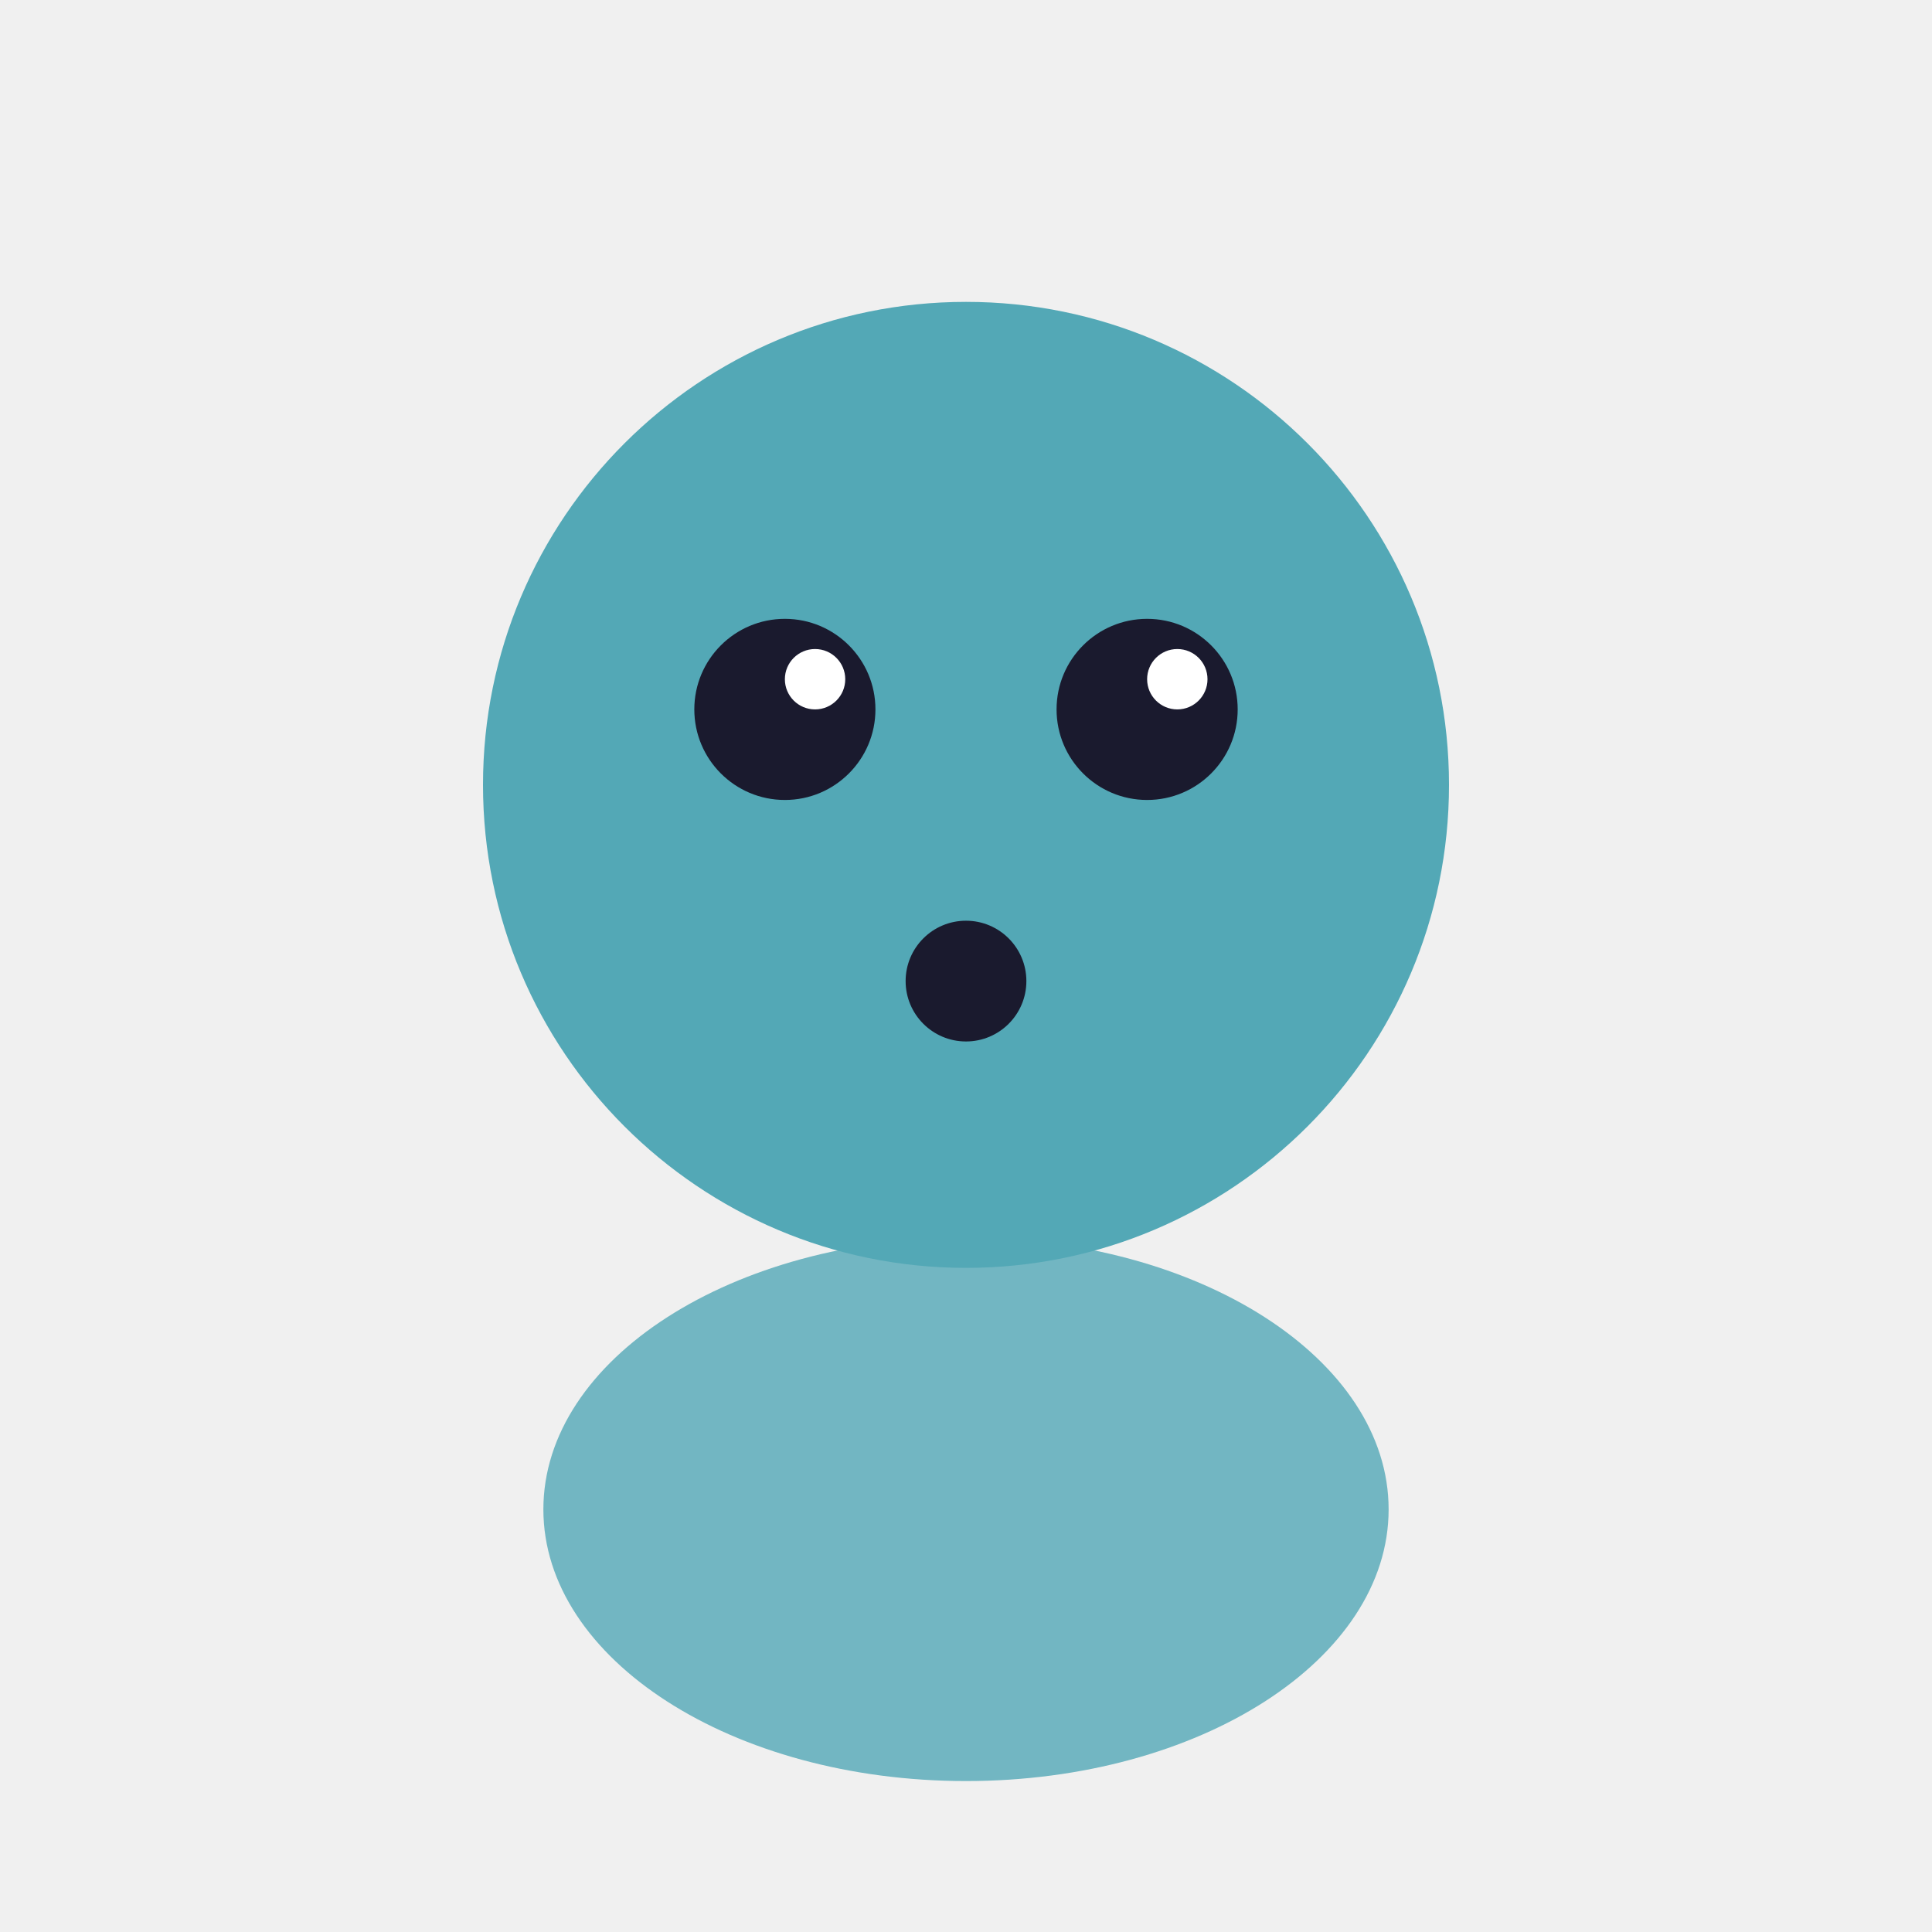
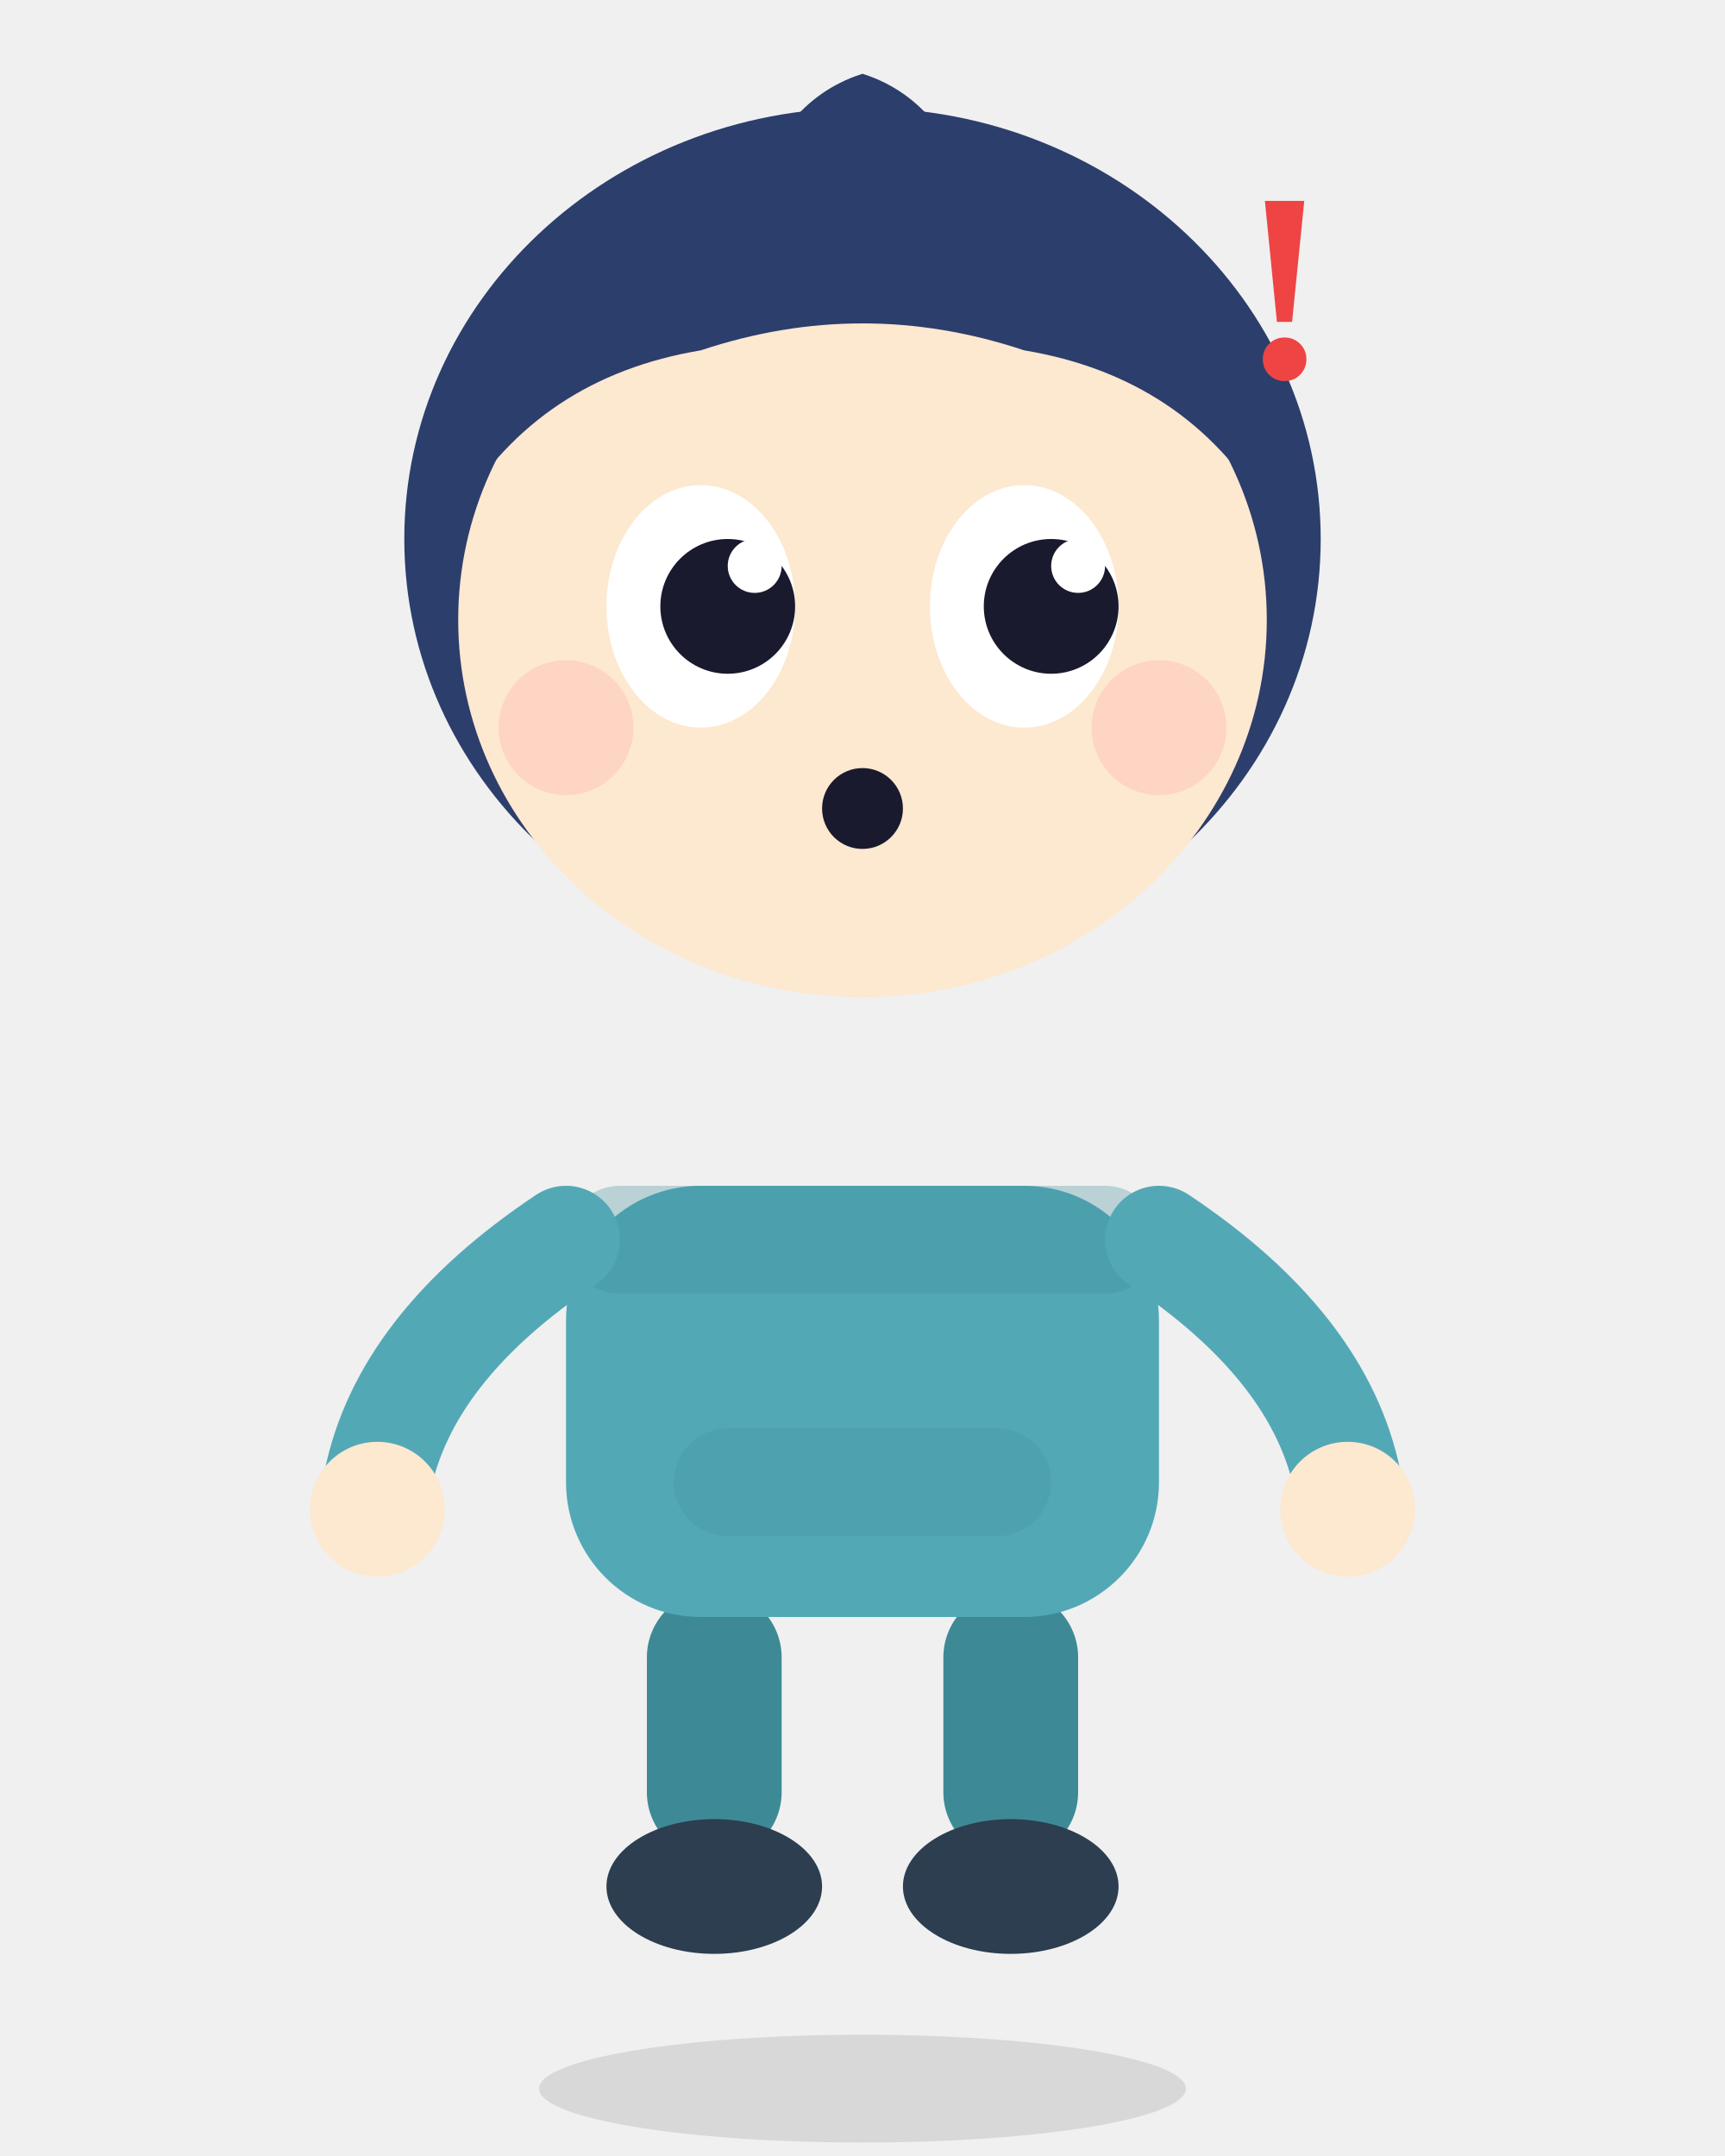
- <svg xmlns="http://www.w3.org/2000/svg" viewBox="0 0 128 128" width="128" height="128">
-   <rect width="128" height="128" fill="none" rx="8" />
-   <ellipse cx="64" cy="100" rx="28" ry="18" fill="#53a8b6" opacity="0.8" />
-   <circle cx="64" cy="52" r="32" fill="#53a8b6" />
-   <circle cx="52" cy="47" r="6" fill="#1a1a2e" />
-   <circle cx="76" cy="47" r="6" fill="#1a1a2e" />
-   <circle cx="54" cy="45" r="2" fill="white" />
-   <circle cx="78" cy="45" r="2" fill="white" />
-   <circle cx="64" cy="65" r="4" fill="#1a1a2e" />
+ <svg xmlns="http://www.w3.org/2000/svg" viewBox="0 0 128 160" width="128" height="160">
+   <g transform="translate(0,0)">
+     <ellipse cx="64" cy="155" rx="24" ry="4" fill="#000" opacity="0.1" />
+     <g>
+       <rect x="48" y="118" width="10" height="20" rx="5" fill="#3d8a96" />
+       <ellipse cx="53" cy="140" rx="8" ry="5" fill="#2c3e50" />
+       <rect x="70" y="118" width="10" height="20" rx="5" fill="#3d8a96" />
+       <ellipse cx="75" cy="140" rx="8" ry="5" fill="#2c3e50" />
+     </g>
+     <g transform="rotate(0, 64, 100)">
+       <rect x="42" y="88" width="44" height="32" rx="10" fill="#53a8b6" />
+       <rect x="42" y="88" width="44" height="8" rx="4" fill="#3d8a96" opacity="0.3" />
+       <rect x="50" y="106" width="28" height="8" rx="4" fill="#3d8a96" opacity="0.2" />
+     </g>
+     <g>
+       <path d="M42 92 Q30 100 28 110" stroke="#53a8b6" stroke-width="8" fill="none" stroke-linecap="round" />
+       <circle cx="28" cy="112" r="5" fill="#fde8d0" />
+       <path d="M86 92 Q98 100 100 110" stroke="#53a8b6" stroke-width="8" fill="none" stroke-linecap="round" />
+       <circle cx="100" cy="112" r="5" fill="#fde8d0" />
+     </g>
+     <g transform="translate(0, -2)">
+       <ellipse cx="64" cy="42" rx="34" ry="32" fill="#2c3e6b" />
+       <ellipse cx="64" cy="48" rx="30" ry="28" fill="#fde8d0" />
+       <path d="M34 40 Q44 20 64 18 Q84 20 94 40 Q88 30 76 28 Q64 24 52 28 Q40 30 34 40Z" fill="#2c3e6b" />
+       <path d="M56 18 Q58 10 64 8 Q70 10 72 18" fill="#2c3e6b" stroke="#2c3e6b" stroke-width="1" />
+       <ellipse cx="52" cy="47" rx="7" ry="9" fill="#ffffff" />
+       <ellipse cx="76" cy="47" rx="7" ry="9" fill="#ffffff" />
+       <circle cx="54" cy="47" r="5" fill="#1a1a2e" />
+       <circle cx="78" cy="47" r="5" fill="#1a1a2e" />
+       <circle cx="56" cy="44" r="2" fill="#ffffff" />
+       <circle cx="80" cy="44" r="2" fill="#ffffff" />
+       <circle cx="64" cy="62" r="3" fill="#1a1a2e" />
+       <circle cx="42" cy="56" r="5" fill="#ff9999" opacity="0.25" />
+       <circle cx="86" cy="56" r="5" fill="#ff9999" opacity="0.25" />
+     </g>
+     <text x="92" y="28" font-size="20" fill="#ef4444" font-weight="bold">!</text>
+   </g>
</svg>
